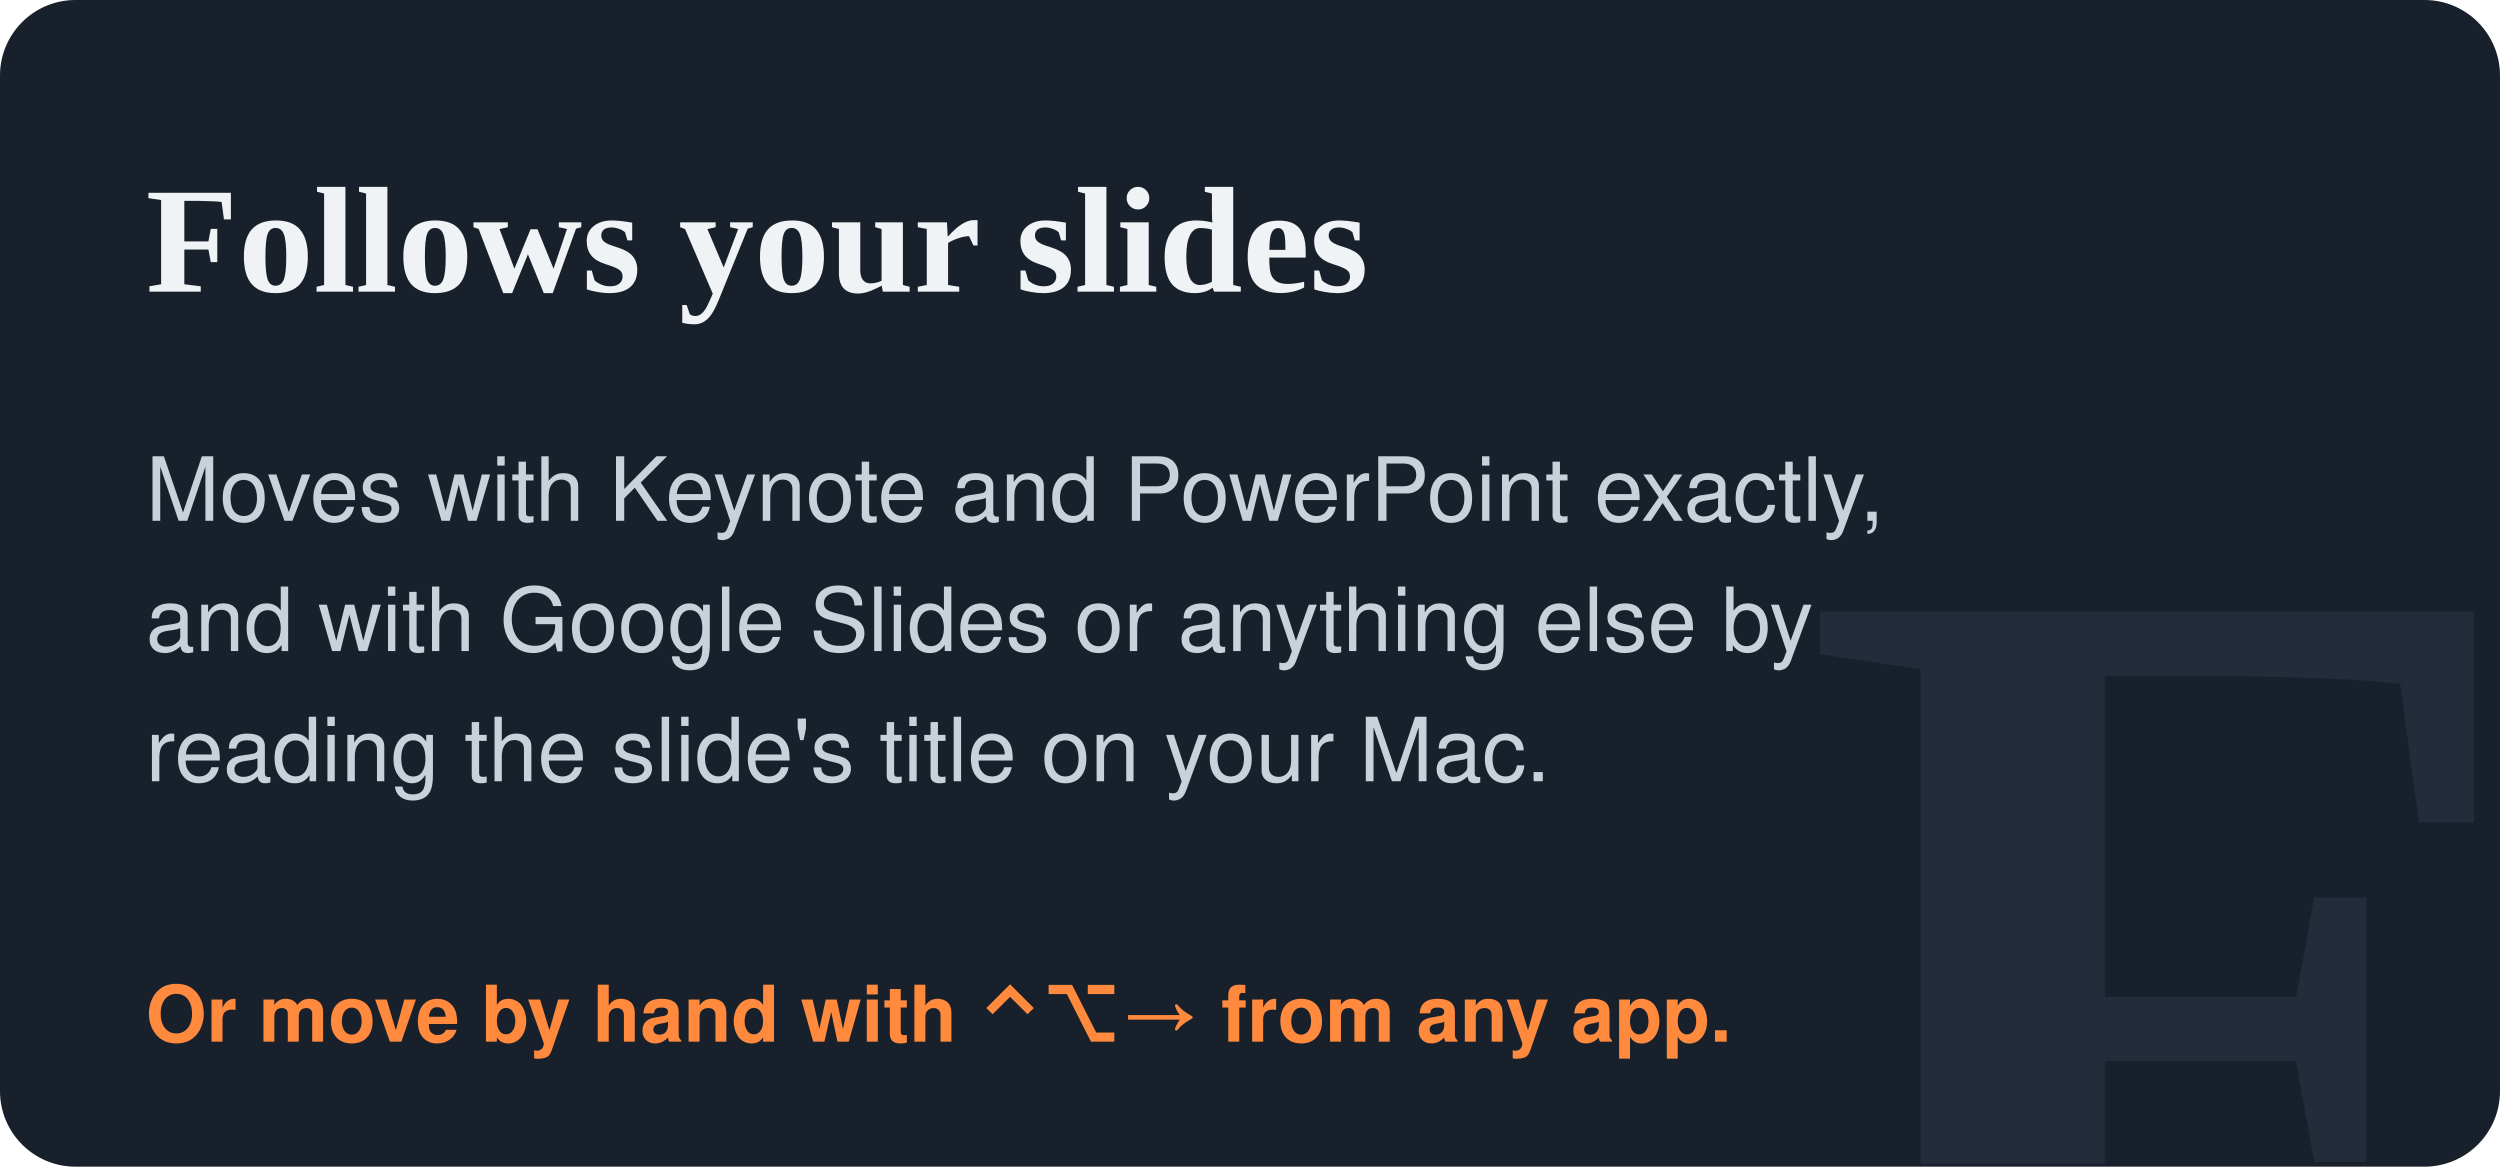
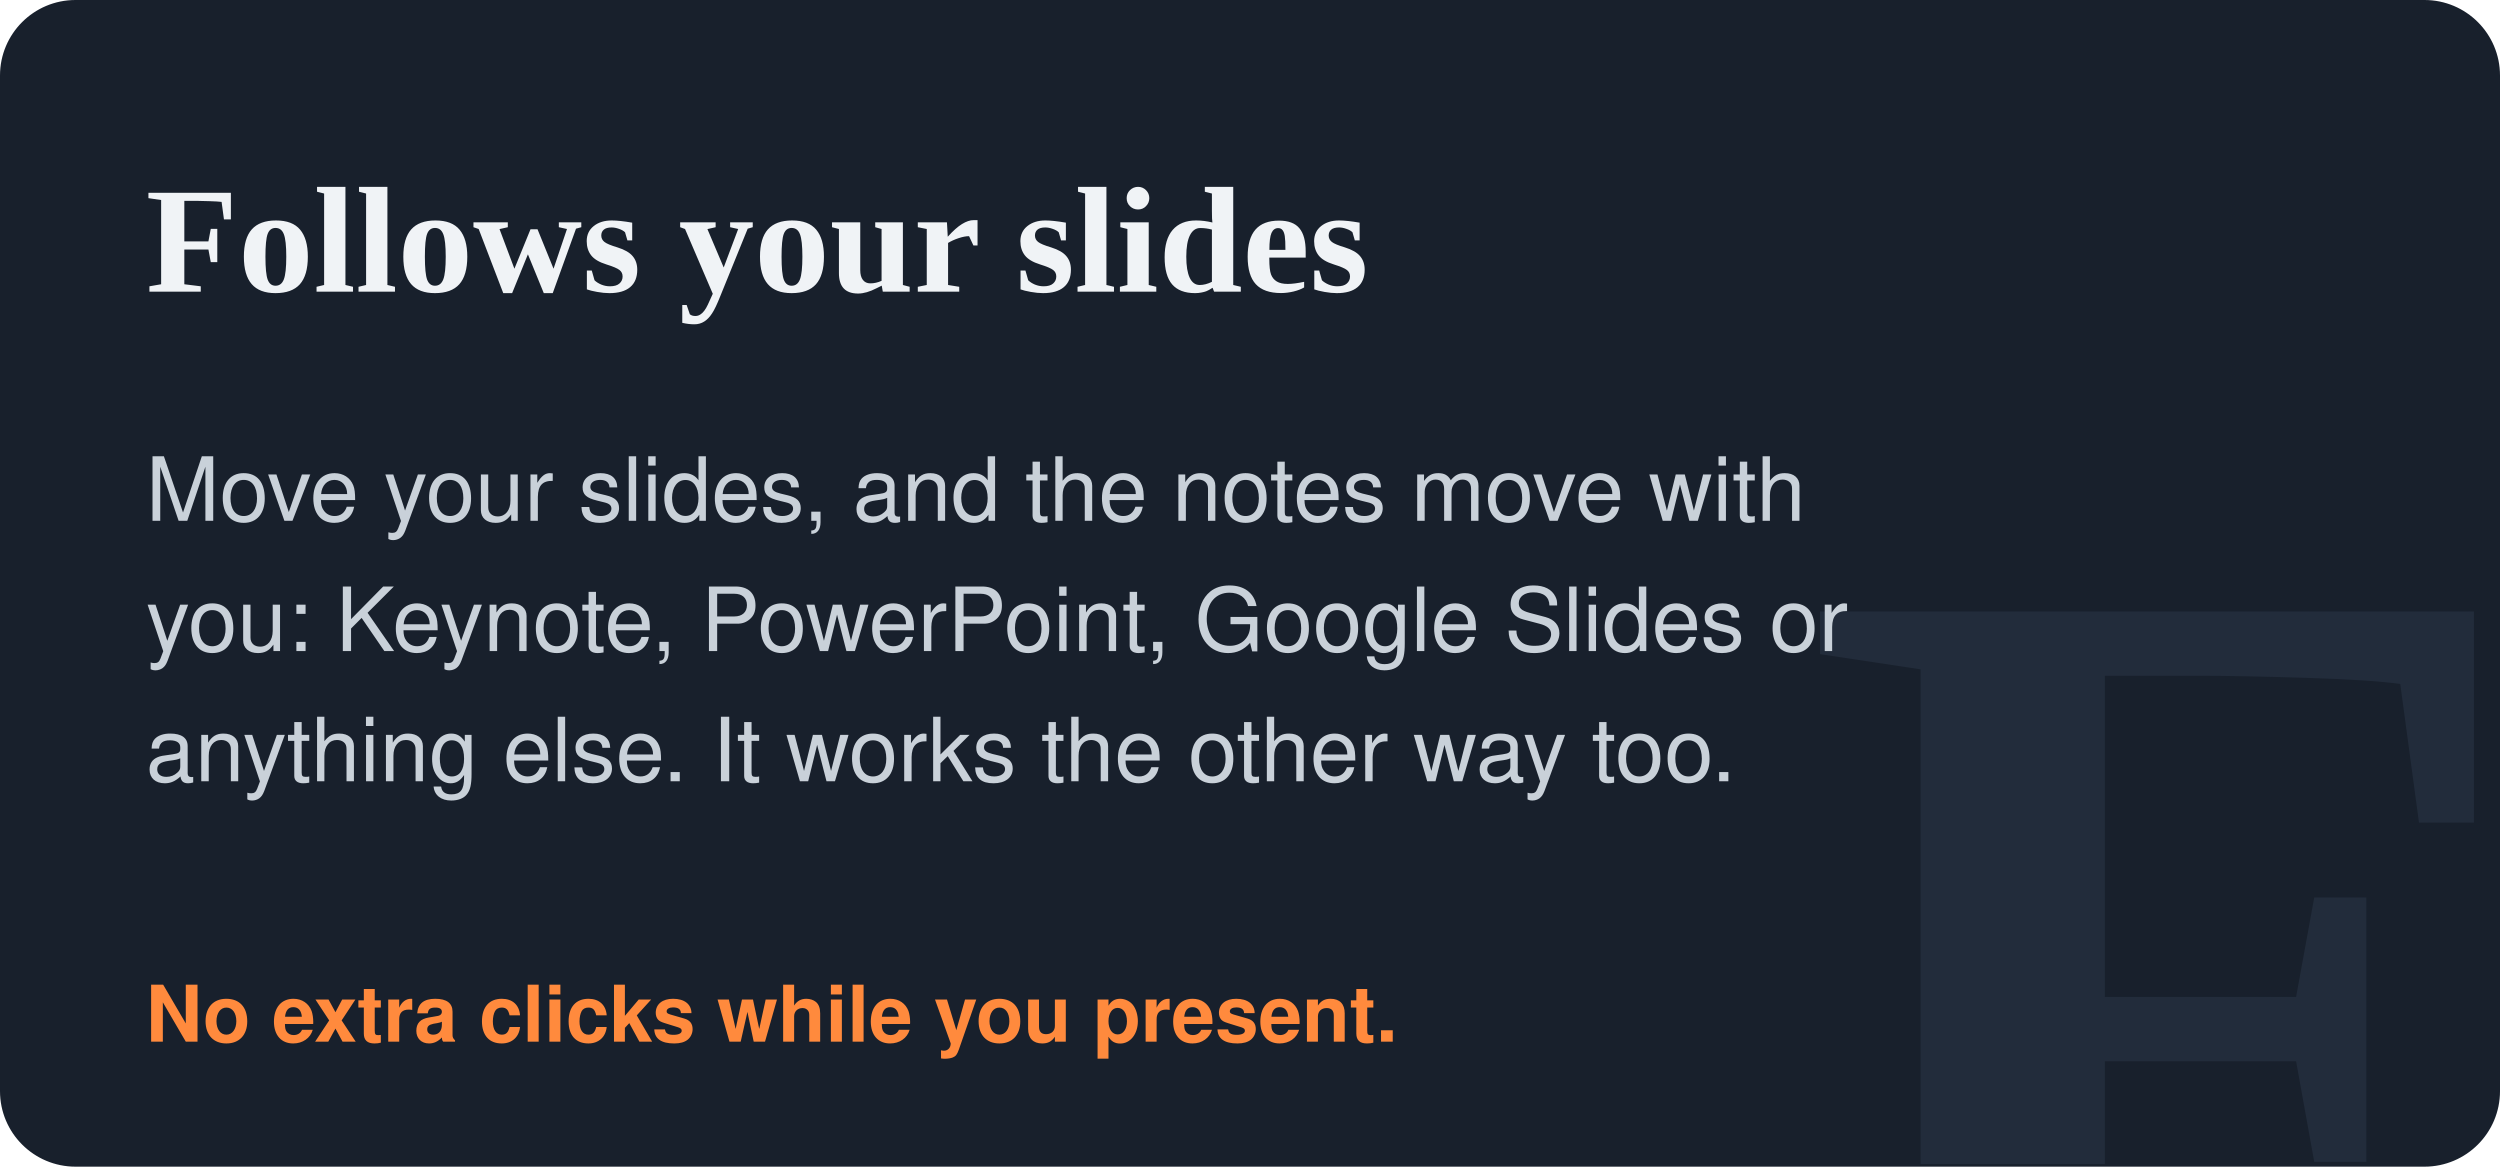
- <svg xmlns="http://www.w3.org/2000/svg" width="480" height="224" viewBox="0 0 480 224" role="img" aria-label="Follows your slides: Moves with Keynote and PowerPoint exactly, and with Google Slides or anything else by reading the slide's title on your Mac. Or move by hand with ⌃⌥→ from any app.">
+ <svg xmlns="http://www.w3.org/2000/svg" width="480" height="224" viewBox="0 0 480 224" role="img" aria-label="Follows your slides: Move your slides, and the notes move with you: Keynote, PowerPoint, Google Slides or anything else. It works the other way too. No extra clicks while you present.">
  <defs>
    <clipPath id="c-speakernotes-glance-slides-light">
      <rect x="0.5" y="0.5" width="479" height="223" rx="14" />
    </clipPath>
  </defs>
  <rect x="0.5" y="0.5" width="479" height="223" rx="14" fill="#18202C" stroke="#18202C" />
  <g clip-path="url(#c-speakernotes-glance-slides-light)">
    <text x="486" y="268" text-anchor="end" font-family="Georgia, 'Times New Roman', serif" font-size="230" font-weight="700" fill="#222C3B">F</text>
  </g>
  <text x="28" y="56" font-family="Georgia, 'Times New Roman', serif" font-size="29" font-weight="700" fill="#F0F3F6">Follows your slides</text>
-   <text x="28" y="100" font-family="-apple-system, BlinkMacSystemFont, 'Segoe UI', Helvetica, Arial, sans-serif" font-size="17" fill="#C9D1D9">Moves with Keynote and PowerPoint exactly,</text>
-   <text x="28" y="125" font-family="-apple-system, BlinkMacSystemFont, 'Segoe UI', Helvetica, Arial, sans-serif" font-size="17" fill="#C9D1D9">and with Google Slides or anything else by</text>
-   <text x="28" y="150" font-family="-apple-system, BlinkMacSystemFont, 'Segoe UI', Helvetica, Arial, sans-serif" font-size="17" fill="#C9D1D9">reading the slide's title on your Mac.</text>
-   <text x="28" y="200" font-family="-apple-system, BlinkMacSystemFont, 'Segoe UI', Helvetica, Arial, sans-serif" font-size="15" font-weight="700" fill="#FF8A3D">Or move by hand with ⌃⌥→ from any app.</text>
+   <text x="28" y="100" font-family="-apple-system, BlinkMacSystemFont, 'Segoe UI', Helvetica, Arial, sans-serif" font-size="17" fill="#C9D1D9">Move your slides, and the notes move with</text>
+   <text x="28" y="125" font-family="-apple-system, BlinkMacSystemFont, 'Segoe UI', Helvetica, Arial, sans-serif" font-size="17" fill="#C9D1D9">you: Keynote, PowerPoint, Google Slides or</text>
+   <text x="28" y="150" font-family="-apple-system, BlinkMacSystemFont, 'Segoe UI', Helvetica, Arial, sans-serif" font-size="17" fill="#C9D1D9">anything else. It works the other way too.</text>
+   <text x="28" y="200" font-family="-apple-system, BlinkMacSystemFont, 'Segoe UI', Helvetica, Arial, sans-serif" font-size="15" font-weight="700" fill="#FF8A3D">No extra clicks while you present.</text>
</svg>
